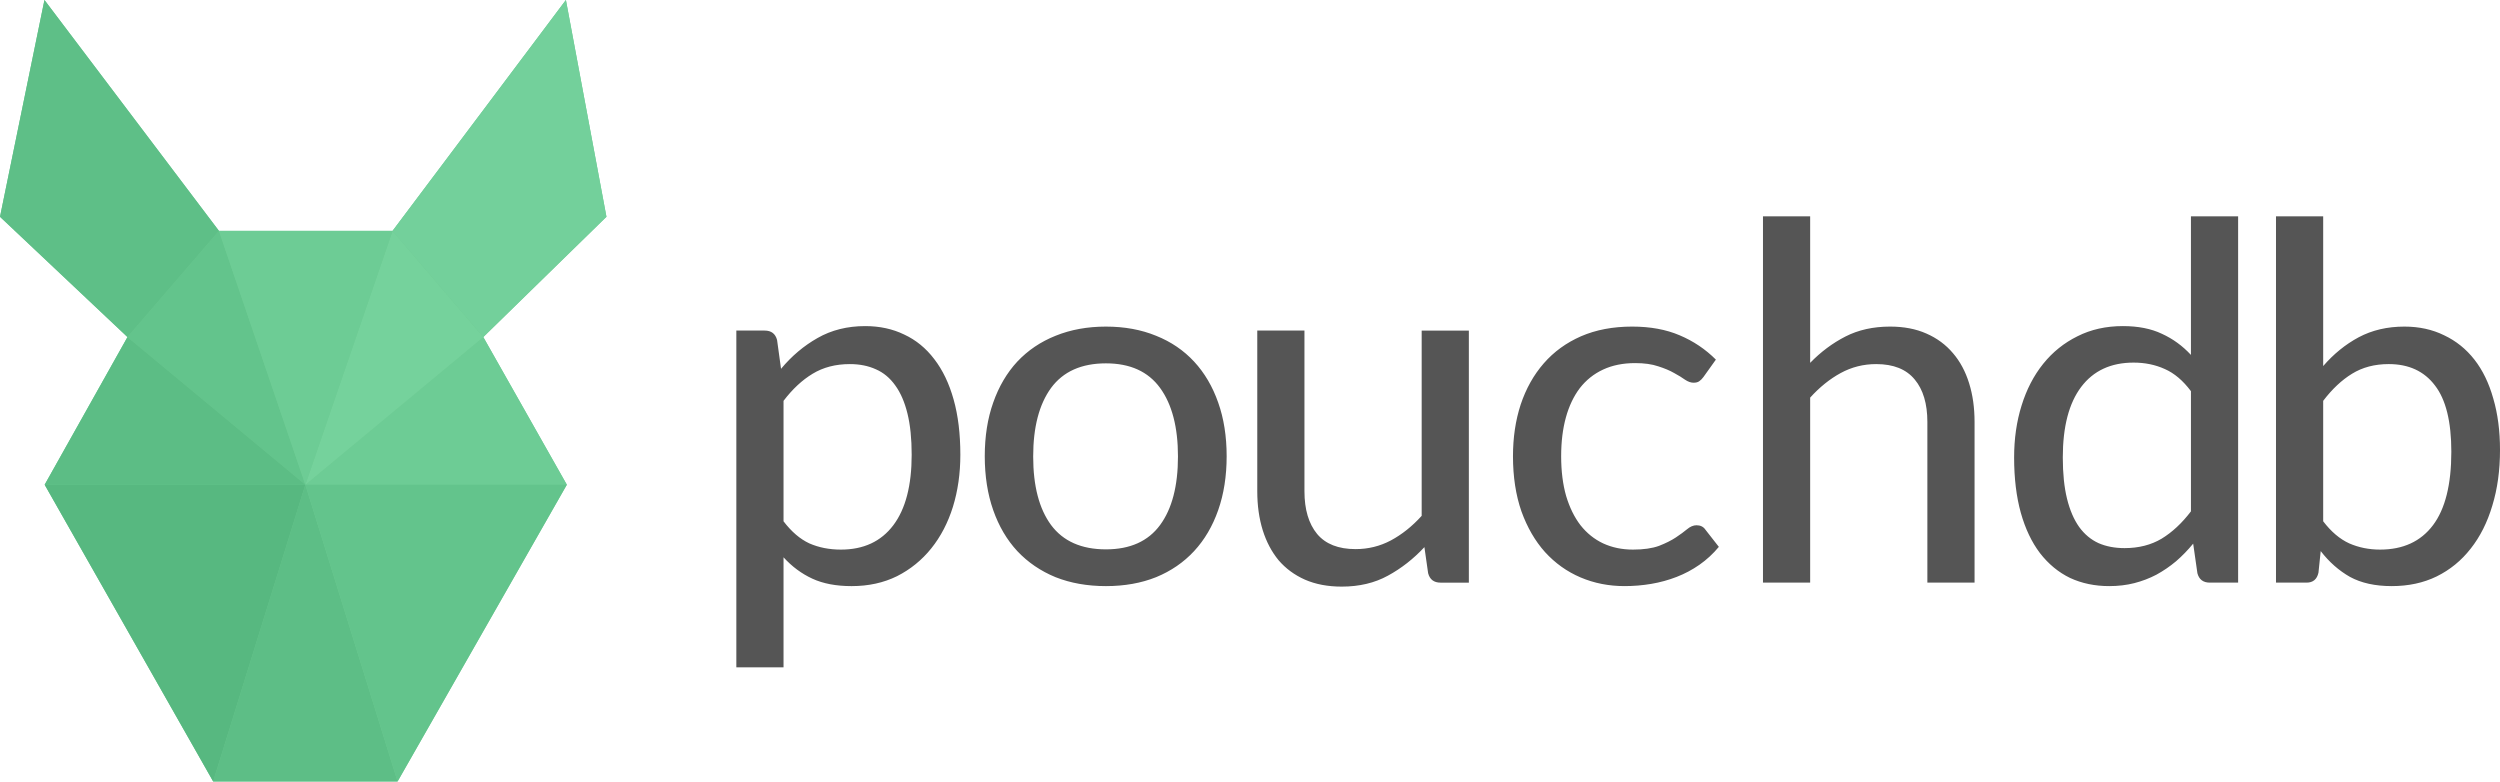
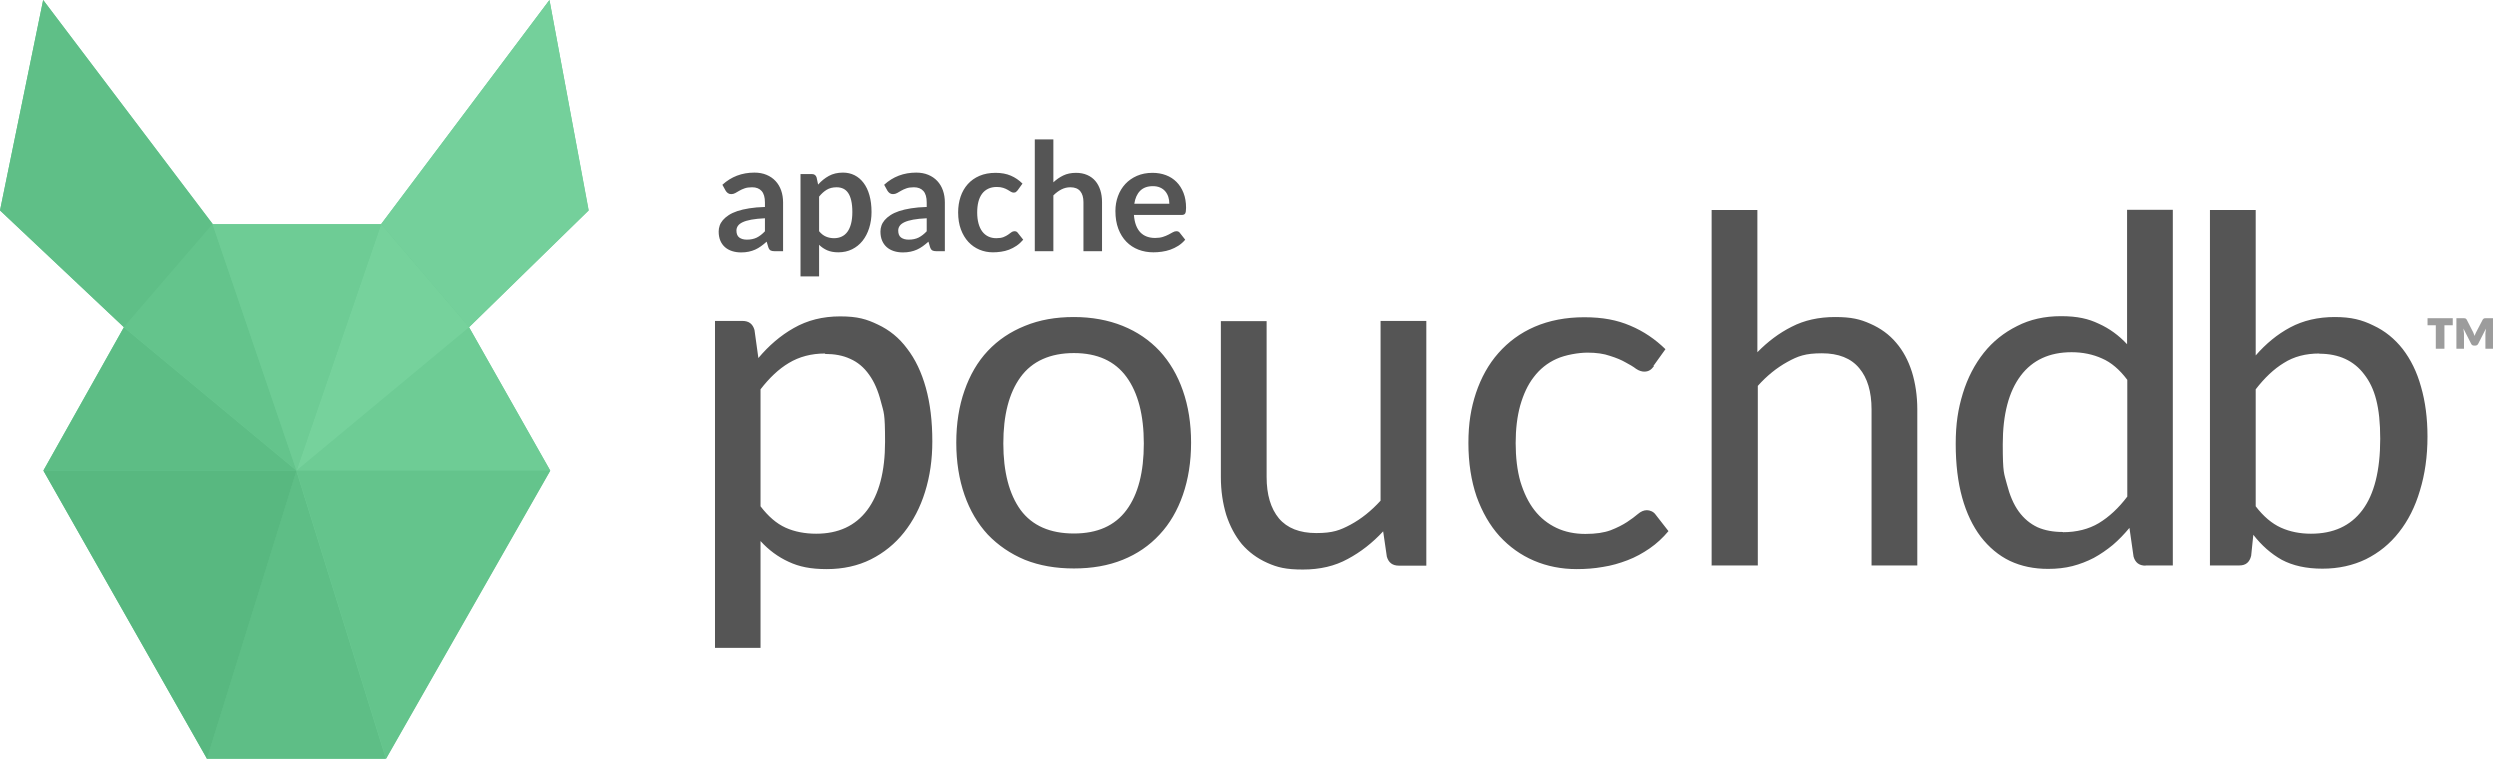
- <svg xmlns="http://www.w3.org/2000/svg" width="1124.731" height="351.571">
-   <path d="M19.997 0L0 97.532l57.353 54.113L20.09 218.07l75.823 133.5h82.95l76.148-133.5-37.586-66.425 55.41-54.113L254.593 0l-77.997 103.878h-78.09z" fill="#6ccb94" fill-opacity=".996" />
-   <path d="M57.353 151.645l80.028 66.426-38.876-114.19z" fill="#64c48c" fill-opacity=".996" />
-   <path d="M255.01 218.07l-37.587-66.426-80.04 66.426z" fill="#6ecc95" fill-opacity=".996" />
-   <path d="M95.912 351.57h82.95l-41.48-133.5z" fill="#5ebe86" fill-opacity=".996" />
-   <path d="M217.423 151.645l-80.04 66.426 39.213-114.19z" fill="#76d29c" fill-opacity=".996" />
-   <path d="M20.09 218.07l37.262-66.426 80.028 66.426z" fill="#5dbd85" fill-opacity=".996" />
-   <path d="M254.593 0l18.238 97.532-55.408 54.113-40.828-47.767z" fill="#74d09b" fill-opacity=".996" />
-   <path d="M137.38 218.07l41.483 133.5 76.147-133.5z" fill="#64c48c" fill-opacity=".996" />
-   <path d="M137.38 218.07L95.9 351.57l-75.81-133.5z" fill="#58b880" fill-opacity=".996" />
-   <path d="M19.997 0L0 97.532l57.353 54.113 41.152-47.767z" fill="#5fbf87" fill-opacity=".996" />
-   <path d="M137.38 218.07l39.215-114.192h-78.09z" fill="#6ecc95" fill-opacity=".996" />
-   <path d="M331.274 300.22v-151.5h12.737c2.98 0 4.842 1.414 5.587 4.245l1.788 12.96c4.767-5.735 10.242-10.353 16.424-13.854 6.256-3.574 13.406-5.362 21.45-5.362 6.48 0 12.328 1.266 17.542 3.8 5.288 2.457 9.795 6.144 13.52 11.06 3.798 4.916 6.702 10.986 8.714 18.21 2.01 7.152 3.016 15.42 3.017 24.805 0 8.417-1.117 16.238-3.352 23.463-2.234 7.15-5.474 13.37-9.72 18.658-4.245 5.288-9.384 9.46-15.417 12.513-6.033 2.98-12.85 4.47-20.446 4.47-6.927 0-12.81-1.118-17.653-3.353-4.84-2.235-9.162-5.437-12.96-9.61v49.496h-21.228m51.06-136.418c-6.407 0-11.993 1.452-16.76 4.357-4.693 2.83-9.05 6.89-13.072 12.177v54.187c3.575 4.693 7.448 8.007 11.62 9.944 4.246 1.862 8.975 2.793 14.19 2.793 10.203 0 18.06-3.65 23.573-10.948 5.512-7.3 8.268-17.876 8.268-31.73 0-7.225-.633-13.407-1.9-18.547-1.265-5.14-3.09-9.348-5.474-12.625-2.383-3.352-5.288-5.773-8.714-7.262-3.426-1.564-7.337-2.346-11.73-2.346m115.223-16.87c8.34 0 15.864 1.377 22.568 4.133 6.704 2.68 12.402 6.555 17.094 11.62 4.693 5.065 8.305 11.21 10.838 18.435 2.532 7.15 3.8 15.195 3.8 24.133 0 8.938-1.267 17.02-3.8 24.245-2.533 7.225-6.145 13.37-10.838 18.435-4.692 5.065-10.39 8.975-17.094 11.73-6.704 2.682-14.227 4.023-22.57 4.023-8.34 0-15.902-1.34-22.68-4.022-6.704-2.756-12.44-6.666-17.206-11.73-4.692-5.066-8.305-11.21-10.837-18.436-2.533-7.225-3.8-15.307-3.8-24.245s1.267-16.982 3.8-24.133c2.532-7.225 6.145-13.37 10.837-18.435 4.767-5.065 10.502-8.938 17.206-11.62 6.778-2.756 14.338-4.134 22.68-4.134m0 100.22c10.876 0 18.994-3.65 24.357-10.95 5.363-7.298 8.044-17.577 8.044-30.836 0-13.184-2.682-23.463-8.045-30.837-5.363-7.374-13.482-11.06-24.356-11.06-11.025 0-19.255 3.686-24.693 11.06-5.363 7.374-8.044 17.653-8.044 30.837 0 13.258 2.68 23.537 8.044 30.837 5.437 7.3 13.668 10.95 24.692 10.95m89.305-98.43v72.286c0 8.193 1.9 14.6 5.698 19.217 3.8 4.544 9.57 6.815 17.318 6.815 5.662 0 10.95-1.303 15.866-3.91 4.99-2.68 9.608-6.368 13.854-11.06v-83.35h21.228v113.404H648.09c-2.978 0-4.84-1.415-5.585-4.246l-1.676-11.73c-4.917 5.287-10.392 9.57-16.425 12.847-5.96 3.277-12.886 4.916-20.78 4.916-6.258 0-11.77-1.044-16.537-3.13-4.693-2.085-8.64-4.99-11.843-8.714-3.128-3.8-5.512-8.305-7.15-13.52-1.64-5.287-2.458-11.134-2.458-17.54V148.72h21.228m179.506 20.89c-.595.82-1.228 1.453-1.898 1.9-.596.447-1.453.67-2.57.67-1.192 0-2.458-.447-3.8-1.34-1.34-.97-2.98-1.975-4.915-3.017-1.937-1.117-4.32-2.123-7.15-3.017-2.83-.968-6.294-1.452-10.39-1.452-5.438 0-10.243.968-14.414 2.905-4.17 1.936-7.672 4.73-10.502 8.38-2.755 3.65-4.84 8.043-6.256 13.183-1.415 5.14-2.123 10.95-2.123 17.43 0 6.704.746 12.662 2.236 17.876 1.564 5.213 3.724 9.608 6.48 13.183 2.83 3.575 6.22 6.294 10.167 8.156 4.022 1.86 8.49 2.792 13.407 2.792 4.767 0 8.677-.56 11.73-1.676 3.055-1.192 5.587-2.458 7.598-3.8 2.01-1.34 3.687-2.57 5.028-3.686 1.415-1.192 2.83-1.788 4.246-1.788 1.788 0 3.128.67 4.022 2.01l6.033 7.71c-2.607 3.128-5.512 5.81-8.715 8.044-3.203 2.235-6.63 4.06-10.28 5.475-3.65 1.416-7.448 2.46-11.395 3.13-3.948.67-7.97 1.005-12.066 1.005-7.075 0-13.667-1.304-19.775-3.91-6.108-2.607-11.433-6.406-15.977-11.396-4.47-4.99-8.007-11.1-10.614-18.324-2.533-7.3-3.8-15.567-3.8-24.803 0-8.417 1.155-16.163 3.464-23.24 2.384-7.15 5.847-13.332 10.39-18.546s10.13-9.273 16.76-12.178c6.704-2.906 14.375-4.358 23.016-4.358 8.12 0 15.232 1.303 21.34 3.91 6.182 2.607 11.62 6.257 16.312 10.95l-5.586 7.82m26.777 92.51V97.323h21.228v65.92c4.767-4.917 10.055-8.865 15.865-11.844 5.81-2.98 12.513-4.47 20.11-4.47 6.183 0 11.62 1.044 16.313 3.13 4.767 2.085 8.752 5.027 11.955 8.826 3.203 3.724 5.623 8.23 7.262 13.52 1.64 5.213 2.455 11.023 2.458 17.428v72.287H867.11v-72.286c0-8.193-1.9-14.562-5.698-19.105-3.8-4.62-9.57-6.928-17.318-6.928-5.735 0-11.06 1.34-15.977 4.022s-9.497 6.368-13.742 11.06v83.238h-21.228m201.032 0c-2.98 0-4.842-1.416-5.587-4.247l-1.9-13.295c-2.383 2.905-4.952 5.55-7.708 7.933-2.756 2.31-5.698 4.32-8.826 6.033-3.13 1.64-6.444 2.905-9.945 3.8-3.5.893-7.262 1.34-11.284 1.34-6.48 0-12.363-1.23-17.652-3.687-5.214-2.533-9.72-6.258-13.52-11.174-3.723-4.916-6.59-10.95-8.602-18.1-2.01-7.225-3.017-15.53-3.017-24.915 0-8.416 1.116-16.2 3.35-23.35 2.236-7.225 5.476-13.482 9.72-18.77 4.247-5.288 9.386-9.422 15.42-12.402 6.032-3.054 12.848-4.58 20.445-4.58 6.853 0 12.7 1.154 17.54 3.463 4.917 2.236 9.274 5.4 13.073 9.498V97.325h21.228v164.797H994.18m-38.323-15.53c6.33 0 11.88-1.415 16.647-4.246 4.767-2.905 9.162-7.002 13.184-12.29V175.98c-3.575-4.767-7.486-8.082-11.73-9.944-4.247-1.936-8.94-2.905-14.08-2.905-10.203 0-18.062 3.65-23.573 10.95-5.512 7.3-8.268 17.876-8.268 31.73 0 7.226.633 13.408 1.9 18.548 1.265 5.14 3.09 9.385 5.474 12.737 2.385 3.277 5.29 5.698 8.716 7.262 3.426 1.49 7.337 2.235 11.73 2.235m68.097 15.53V97.323h21.228v67.37c4.694-5.436 10.02-9.756 15.978-12.96 6.033-3.202 12.886-4.803 20.558-4.803 6.63 0 12.588 1.304 17.876 3.91 5.363 2.533 9.906 6.183 13.63 10.95 3.725 4.767 6.555 10.614 8.492 17.54 2.01 6.854 3.016 14.563 3.017 23.128 0 9.162-1.154 17.504-3.463 25.027-2.235 7.523-5.475 13.966-9.72 19.33-4.17 5.362-9.273 9.533-15.307 12.512-5.96 2.905-12.7 4.357-20.223 4.357-7.448 0-13.705-1.378-18.77-4.134-4.99-2.83-9.385-6.704-13.184-11.62l-1.006 9.72c-.67 2.98-2.458 4.47-5.363 4.47h-13.742m50.724-98.32c-6.33 0-11.843 1.45-16.536 4.356-4.618 2.83-8.938 6.89-12.96 12.178v54.187c3.575 4.694 7.486 8.008 11.73 9.945 4.247 1.862 8.865 2.793 13.855 2.793 10.353 0 18.286-3.65 23.798-10.95 5.512-7.298 8.268-18.322 8.268-33.07 0-13.556-2.457-23.5-7.373-29.83-4.842-6.407-11.77-9.61-20.78-9.61" fill="#555555" />
+ <svg xmlns="http://www.w3.org/2000/svg" version="1.1" viewBox="0 0 1158.4 351.6">
+   <defs>
+     <style>
+       .st0 {
+         fill: #5dbd85;
+       }
+ 
+       .st0, .st1, .st2, .st3, .st4, .st5, .st6, .st7, .st8 {
+         fill-opacity: 1;
+       }
+ 
+       .st1 {
+         fill: #58b880;
+       }
+ 
+       .st2 {
+         fill: #64c48c;
+       }
+ 
+       .st3 {
+         fill: #6ccb94;
+       }
+ 
+       .st4 {
+         fill: #6ecc95;
+       }
+ 
+       .st5 {
+         fill: #5ebe86;
+       }
+ 
+       .st9 {
+         font-size: 69.7px;
+       }
+ 
+       .st9, .st10 {
+         font-family: Lato-Bold, Lato;
+         font-weight: 700;
+       }
+ 
+       .st9, .st11 {
+         fill: #555;
+       }
+ 
+       .st6 {
+         fill: #76d29c;
+       }
+ 
+       .st7 {
+         fill: #5fbf87;
+       }
+ 
+       .st8 {
+         fill: #74d09b;
+       }
+ 
+       .st10 {
+         fill: #9c9c9c;
+         font-size: 46.9px;
+       }
+     </style>
+   </defs>
+   <g id="Ebene_1">
+     <path class="st3" d="M20,0L0,97.5l57.4,54.1-37.3,66.4,75.8,133.5h82.9l76.1-133.5-37.6-66.4,55.4-54.1L254.6,0l-78,103.9h-78.1L20,0Z" />
+     <path class="st2" d="M57.4,151.6l80,66.4-38.9-114.2-41.2,47.8Z" />
+     <path class="st4" d="M255,218.1l-37.6-66.4-80,66.4h117.6Z" />
+     <path class="st5" d="M95.9,351.6h82.9l-41.5-133.5-41.5,133.5Z" />
+     <path class="st6" d="M217.4,151.6l-80,66.4,39.2-114.2,40.8,47.8Z" />
+     <path class="st0" d="M20.1,218.1l37.3-66.4,80,66.4H20.1Z" />
+     <path class="st8" d="M254.6,0l18.2,97.5-55.4,54.1-40.8-47.8L254.6,0Z" />
+     <path class="st2" d="M137.4,218.1l41.5,133.5,76.1-133.5h-117.6Z" />
+     <path class="st1" d="M137.4,218.1l-41.5,133.5L20.1,218.1h117.3Z" />
+     <path class="st7" d="M20,0L0,97.5l57.4,54.1,41.2-47.8L20,0Z" />
+     <path class="st4" d="M137.4,218.1l39.2-114.2h-78.1l38.9,114.2Z" />
+     <path class="st11" d="M331.3,300.2v-151.5h12.7c3,0,4.8,1.4,5.6,4.2l1.8,13c4.8-5.7,10.2-10.4,16.4-13.9,6.3-3.6,13.4-5.4,21.5-5.4s12.3,1.3,17.5,3.8c5.3,2.5,9.8,6.1,13.5,11.1,3.8,4.9,6.7,11,8.7,18.2,2,7.2,3,15.4,3,24.8,0,8.4-1.1,16.2-3.4,23.5-2.2,7.1-5.5,13.4-9.7,18.7-4.2,5.3-9.4,9.5-15.4,12.5-6,3-12.9,4.5-20.4,4.5s-12.8-1.1-17.7-3.4c-4.8-2.2-9.2-5.4-13-9.6v49.5h-21.2M382.3,163.8c-6.4,0-12,1.5-16.8,4.4-4.7,2.8-9,6.9-13.1,12.2v54.2c3.6,4.7,7.4,8,11.6,9.9,4.2,1.9,9,2.8,14.2,2.8,10.2,0,18.1-3.6,23.6-10.9,5.5-7.3,8.3-17.9,8.3-31.7s-.6-13.4-1.9-18.5c-1.3-5.1-3.1-9.3-5.5-12.6-2.4-3.4-5.3-5.8-8.7-7.3-3.4-1.6-7.3-2.3-11.7-2.3M497.6,146.9c8.3,0,15.9,1.4,22.6,4.1,6.7,2.7,12.4,6.6,17.1,11.6,4.7,5.1,8.3,11.2,10.8,18.4,2.5,7.1,3.8,15.2,3.8,24.1s-1.3,17-3.8,24.2c-2.5,7.2-6.1,13.4-10.8,18.4-4.7,5.1-10.4,9-17.1,11.7-6.7,2.7-14.2,4-22.6,4s-15.9-1.3-22.7-4c-6.7-2.8-12.4-6.7-17.2-11.7-4.7-5.1-8.3-11.2-10.8-18.4-2.5-7.2-3.8-15.3-3.8-24.2s1.3-17,3.8-24.1c2.5-7.2,6.1-13.4,10.8-18.4,4.8-5.1,10.5-8.9,17.2-11.6,6.8-2.8,14.3-4.1,22.7-4.1M497.6,247.2c10.9,0,19-3.6,24.4-10.9,5.4-7.3,8-17.6,8-30.8s-2.7-23.5-8-30.8c-5.4-7.4-13.5-11.1-24.4-11.1s-19.3,3.7-24.7,11.1c-5.4,7.4-8,17.7-8,30.8s2.7,23.5,8,30.8c5.4,7.3,13.7,10.9,24.7,10.9M586.9,148.7v72.3c0,8.2,1.9,14.6,5.7,19.2,3.8,4.5,9.6,6.8,17.3,6.8s11-1.3,15.9-3.9c5-2.7,9.6-6.4,13.9-11.1v-83.3h21.2v113.4h-12.7c-3,0-4.8-1.4-5.6-4.2l-1.7-11.7c-4.9,5.3-10.4,9.6-16.4,12.8-6,3.3-12.9,4.9-20.8,4.9s-11.8-1-16.5-3.1c-4.7-2.1-8.6-5-11.8-8.7-3.1-3.8-5.5-8.3-7.2-13.5-1.6-5.3-2.5-11.1-2.5-17.5v-72.3h21.2M766.4,169.6c-.6.8-1.2,1.5-1.9,1.9-.6.4-1.5.7-2.6.7s-2.5-.4-3.8-1.3c-1.3-1-3-2-4.9-3-1.9-1.1-4.3-2.1-7.2-3-2.8-1-6.3-1.5-10.4-1.5s-10.2,1-14.4,2.9c-4.2,1.9-7.7,4.7-10.5,8.4-2.8,3.6-4.8,8-6.3,13.2-1.4,5.1-2.1,10.9-2.1,17.4s.7,12.7,2.2,17.9c1.6,5.2,3.7,9.6,6.5,13.2,2.8,3.6,6.2,6.3,10.2,8.2,4,1.9,8.5,2.8,13.4,2.8s8.7-.6,11.7-1.7c3.1-1.2,5.6-2.5,7.6-3.8,2-1.3,3.7-2.6,5-3.7,1.4-1.2,2.8-1.8,4.2-1.8s3.1.7,4,2l6,7.7c-2.6,3.1-5.5,5.8-8.7,8-3.2,2.2-6.6,4.1-10.3,5.5-3.7,1.4-7.4,2.5-11.4,3.1-3.9.7-8,1-12.1,1-7.1,0-13.7-1.3-19.8-3.9-6.1-2.6-11.4-6.4-16-11.4-4.5-5-8-11.1-10.6-18.3-2.5-7.3-3.8-15.6-3.8-24.8s1.2-16.2,3.5-23.2c2.4-7.1,5.8-13.3,10.4-18.5s10.1-9.3,16.8-12.2c6.7-2.9,14.4-4.4,23-4.4s15.2,1.3,21.3,3.9c6.2,2.6,11.6,6.3,16.3,10.9l-5.6,7.8M793.1,262.1V97.3h21.2v65.9c4.8-4.9,10.1-8.9,15.9-11.8,5.8-3,12.5-4.5,20.1-4.5s11.6,1,16.3,3.1c4.8,2.1,8.8,5,12,8.8,3.2,3.7,5.6,8.2,7.3,13.5,1.6,5.2,2.5,11,2.5,17.4v72.3h-21.2v-72.3c0-8.2-1.9-14.6-5.7-19.1-3.8-4.6-9.6-6.9-17.3-6.9s-11.1,1.3-16,4-9.5,6.4-13.7,11.1v83.2h-21.2M994.2,262.1c-3,0-4.8-1.4-5.6-4.2l-1.9-13.3c-2.4,2.9-5,5.6-7.7,7.9-2.8,2.3-5.7,4.3-8.8,6-3.1,1.6-6.4,2.9-9.9,3.8-3.5.9-7.3,1.3-11.3,1.3-6.5,0-12.4-1.2-17.7-3.7-5.2-2.5-9.7-6.3-13.5-11.2-3.7-4.9-6.6-10.9-8.6-18.1-2-7.2-3-15.5-3-24.9s1.1-16.2,3.3-23.4c2.2-7.2,5.5-13.5,9.7-18.8,4.2-5.3,9.4-9.4,15.4-12.4,6-3.1,12.8-4.6,20.4-4.6s12.7,1.2,17.5,3.5c4.9,2.2,9.3,5.4,13.1,9.5v-62.3h21.2v164.8h-12.7M955.9,246.6c6.3,0,11.9-1.4,16.6-4.2,4.8-2.9,9.2-7,13.2-12.3v-54.1c-3.6-4.8-7.5-8.1-11.7-9.9-4.2-1.9-8.9-2.9-14.1-2.9-10.2,0-18.1,3.6-23.6,10.9-5.5,7.3-8.3,17.9-8.3,31.7s.6,13.4,1.9,18.5c1.3,5.1,3.1,9.4,5.5,12.7,2.4,3.3,5.3,5.7,8.7,7.3,3.4,1.5,7.3,2.2,11.7,2.2M1024,262.1V97.3h21.2v67.4c4.7-5.4,10-9.8,16-13,6-3.2,12.9-4.8,20.6-4.8s12.6,1.3,17.9,3.9c5.4,2.5,9.9,6.2,13.6,10.9,3.7,4.8,6.6,10.6,8.5,17.5,2,6.9,3,14.6,3,23.1,0,9.2-1.2,17.5-3.5,25-2.2,7.5-5.5,14-9.7,19.3-4.2,5.4-9.3,9.5-15.3,12.5-6,2.9-12.7,4.4-20.2,4.4s-13.7-1.4-18.8-4.1c-5-2.8-9.4-6.7-13.2-11.6l-1,9.7c-.7,3-2.5,4.5-5.4,4.5h-13.7M1074.7,163.8c-6.3,0-11.8,1.4-16.5,4.4-4.6,2.8-8.9,6.9-13,12.2v54.2c3.6,4.7,7.5,8,11.7,9.9,4.2,1.9,8.9,2.8,13.9,2.8,10.4,0,18.3-3.6,23.8-10.9,5.5-7.3,8.3-18.3,8.3-33.1s-2.5-23.5-7.4-29.8c-4.8-6.4-11.8-9.6-20.8-9.6" />
+   </g>
+   <g id="Ebene_2">
+     <text class="st9" transform="translate(331.3 116.4)">
+       <tspan x="0" y="0">apache</tspan>
+     </text>
+     <text class="st10" transform="translate(1122.902 181.3554)">
+       <tspan x="0" y="0">™</tspan>
+     </text>
+   </g>
</svg>
